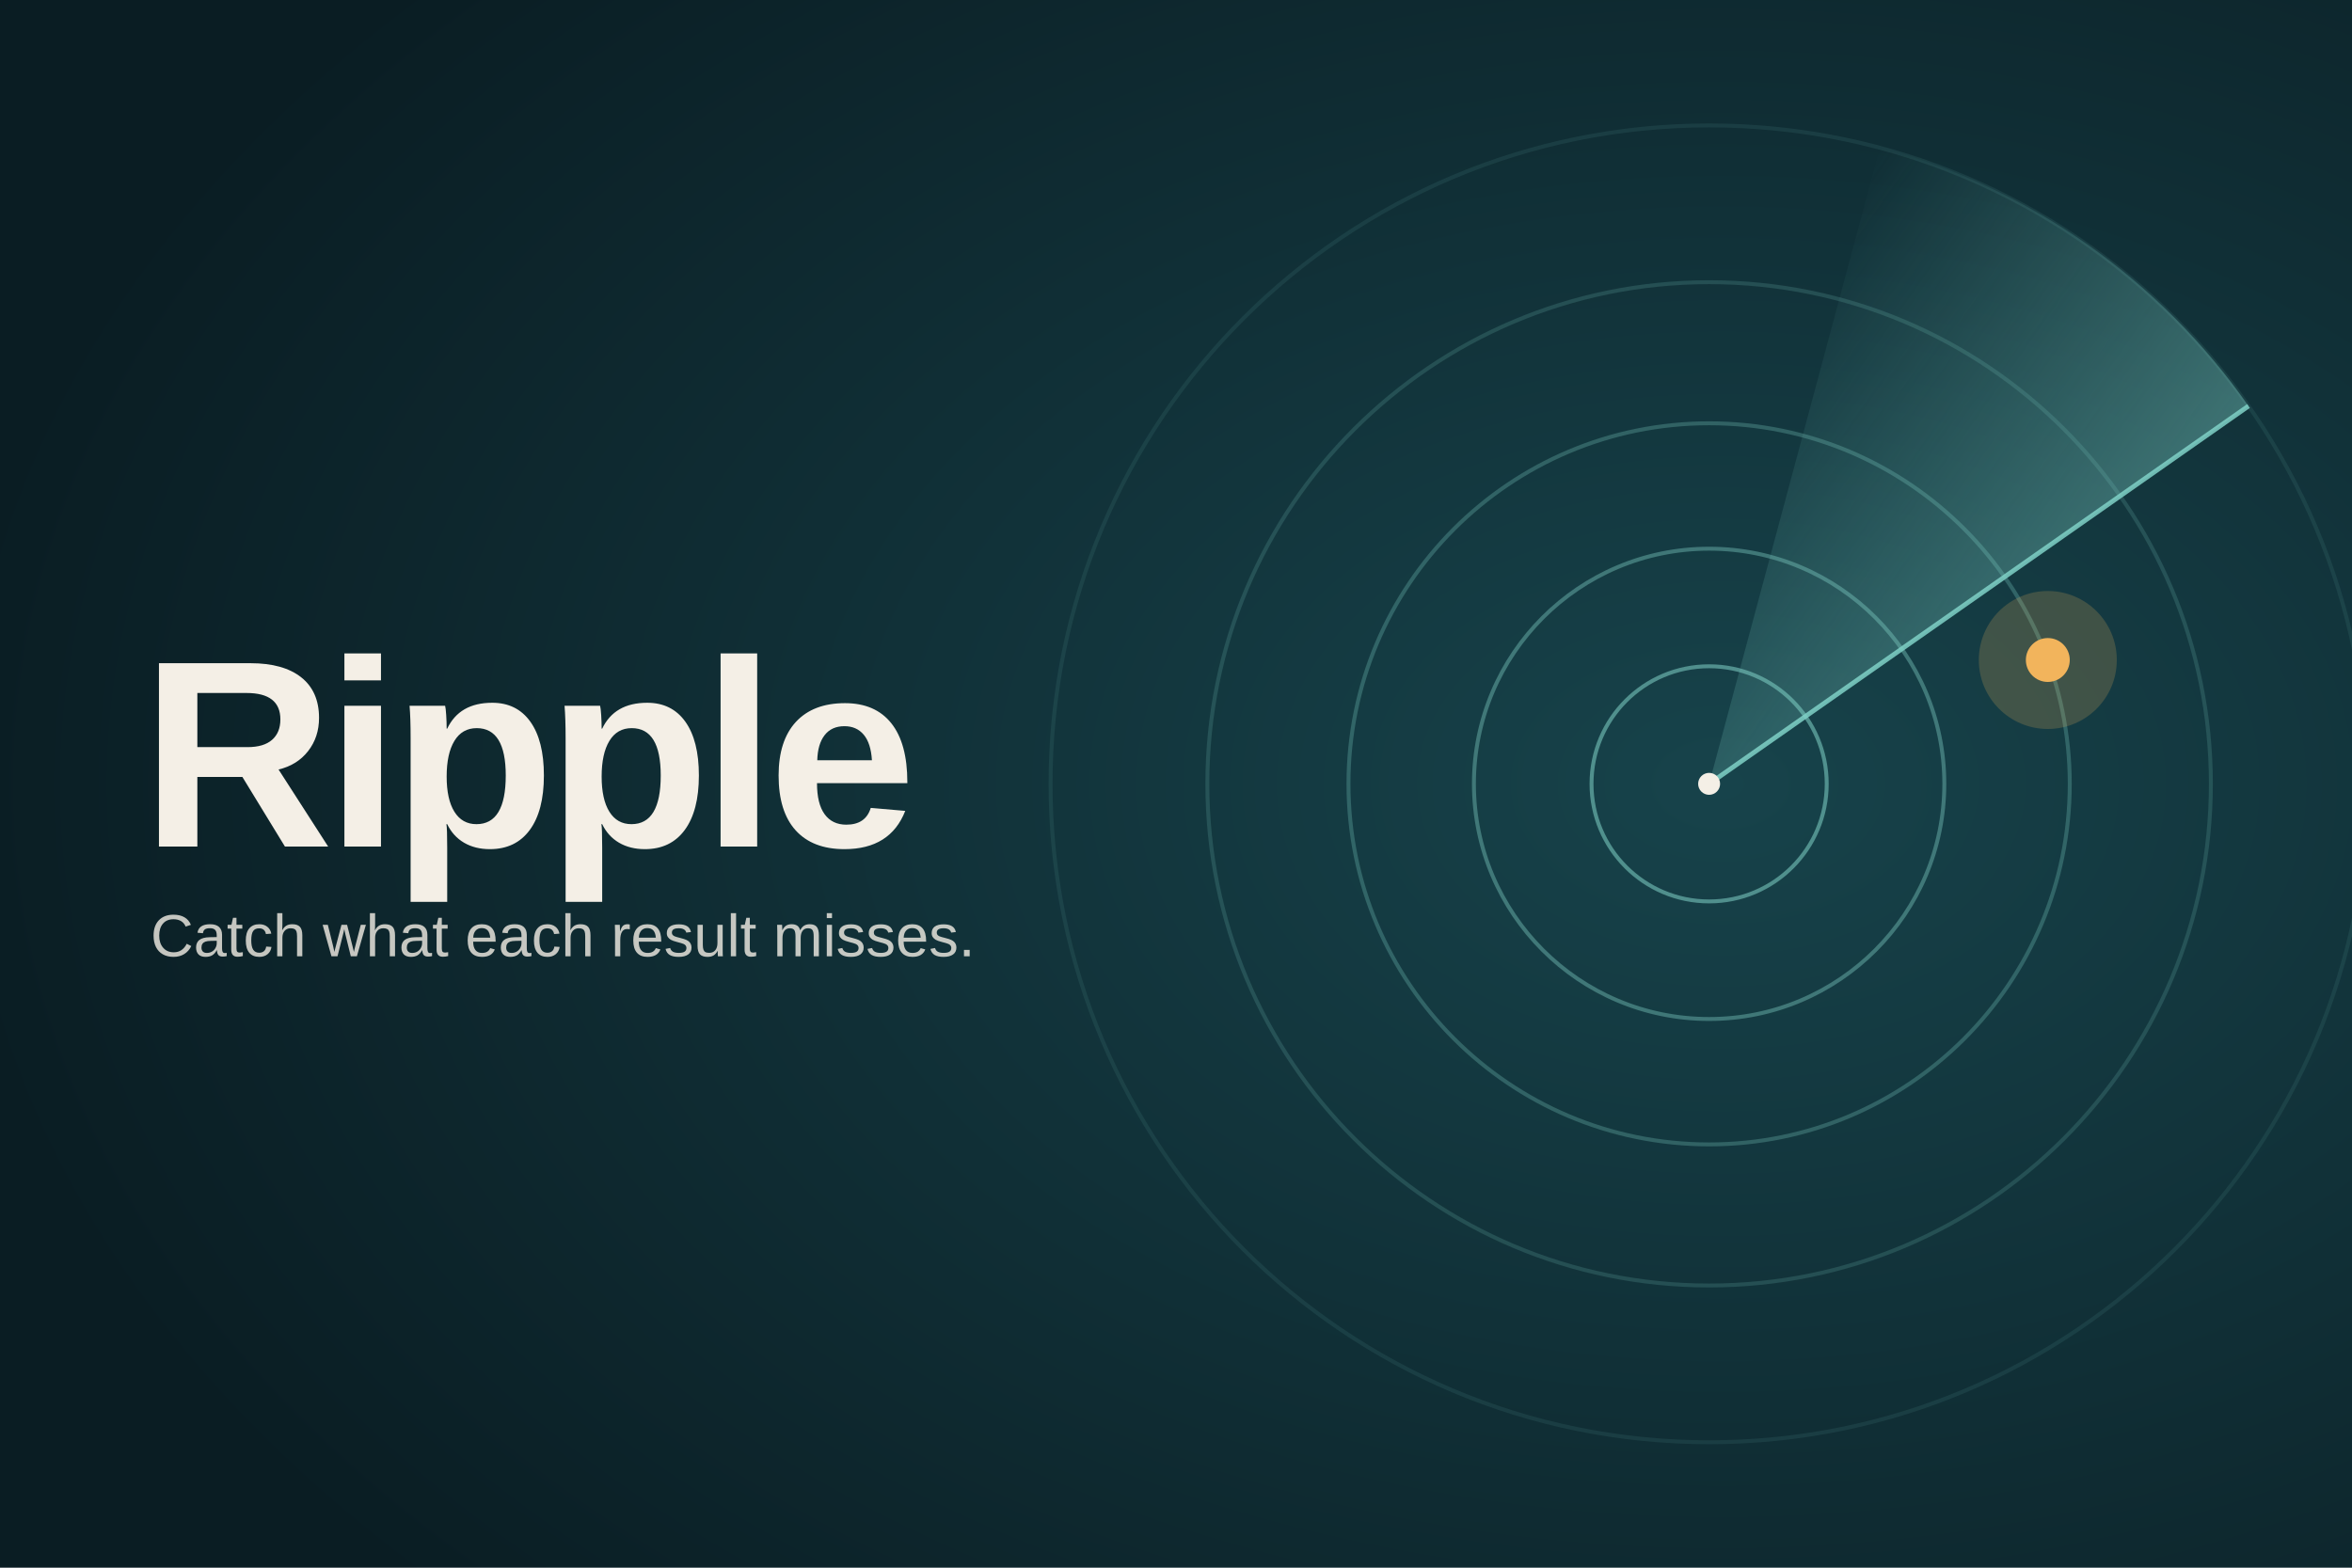
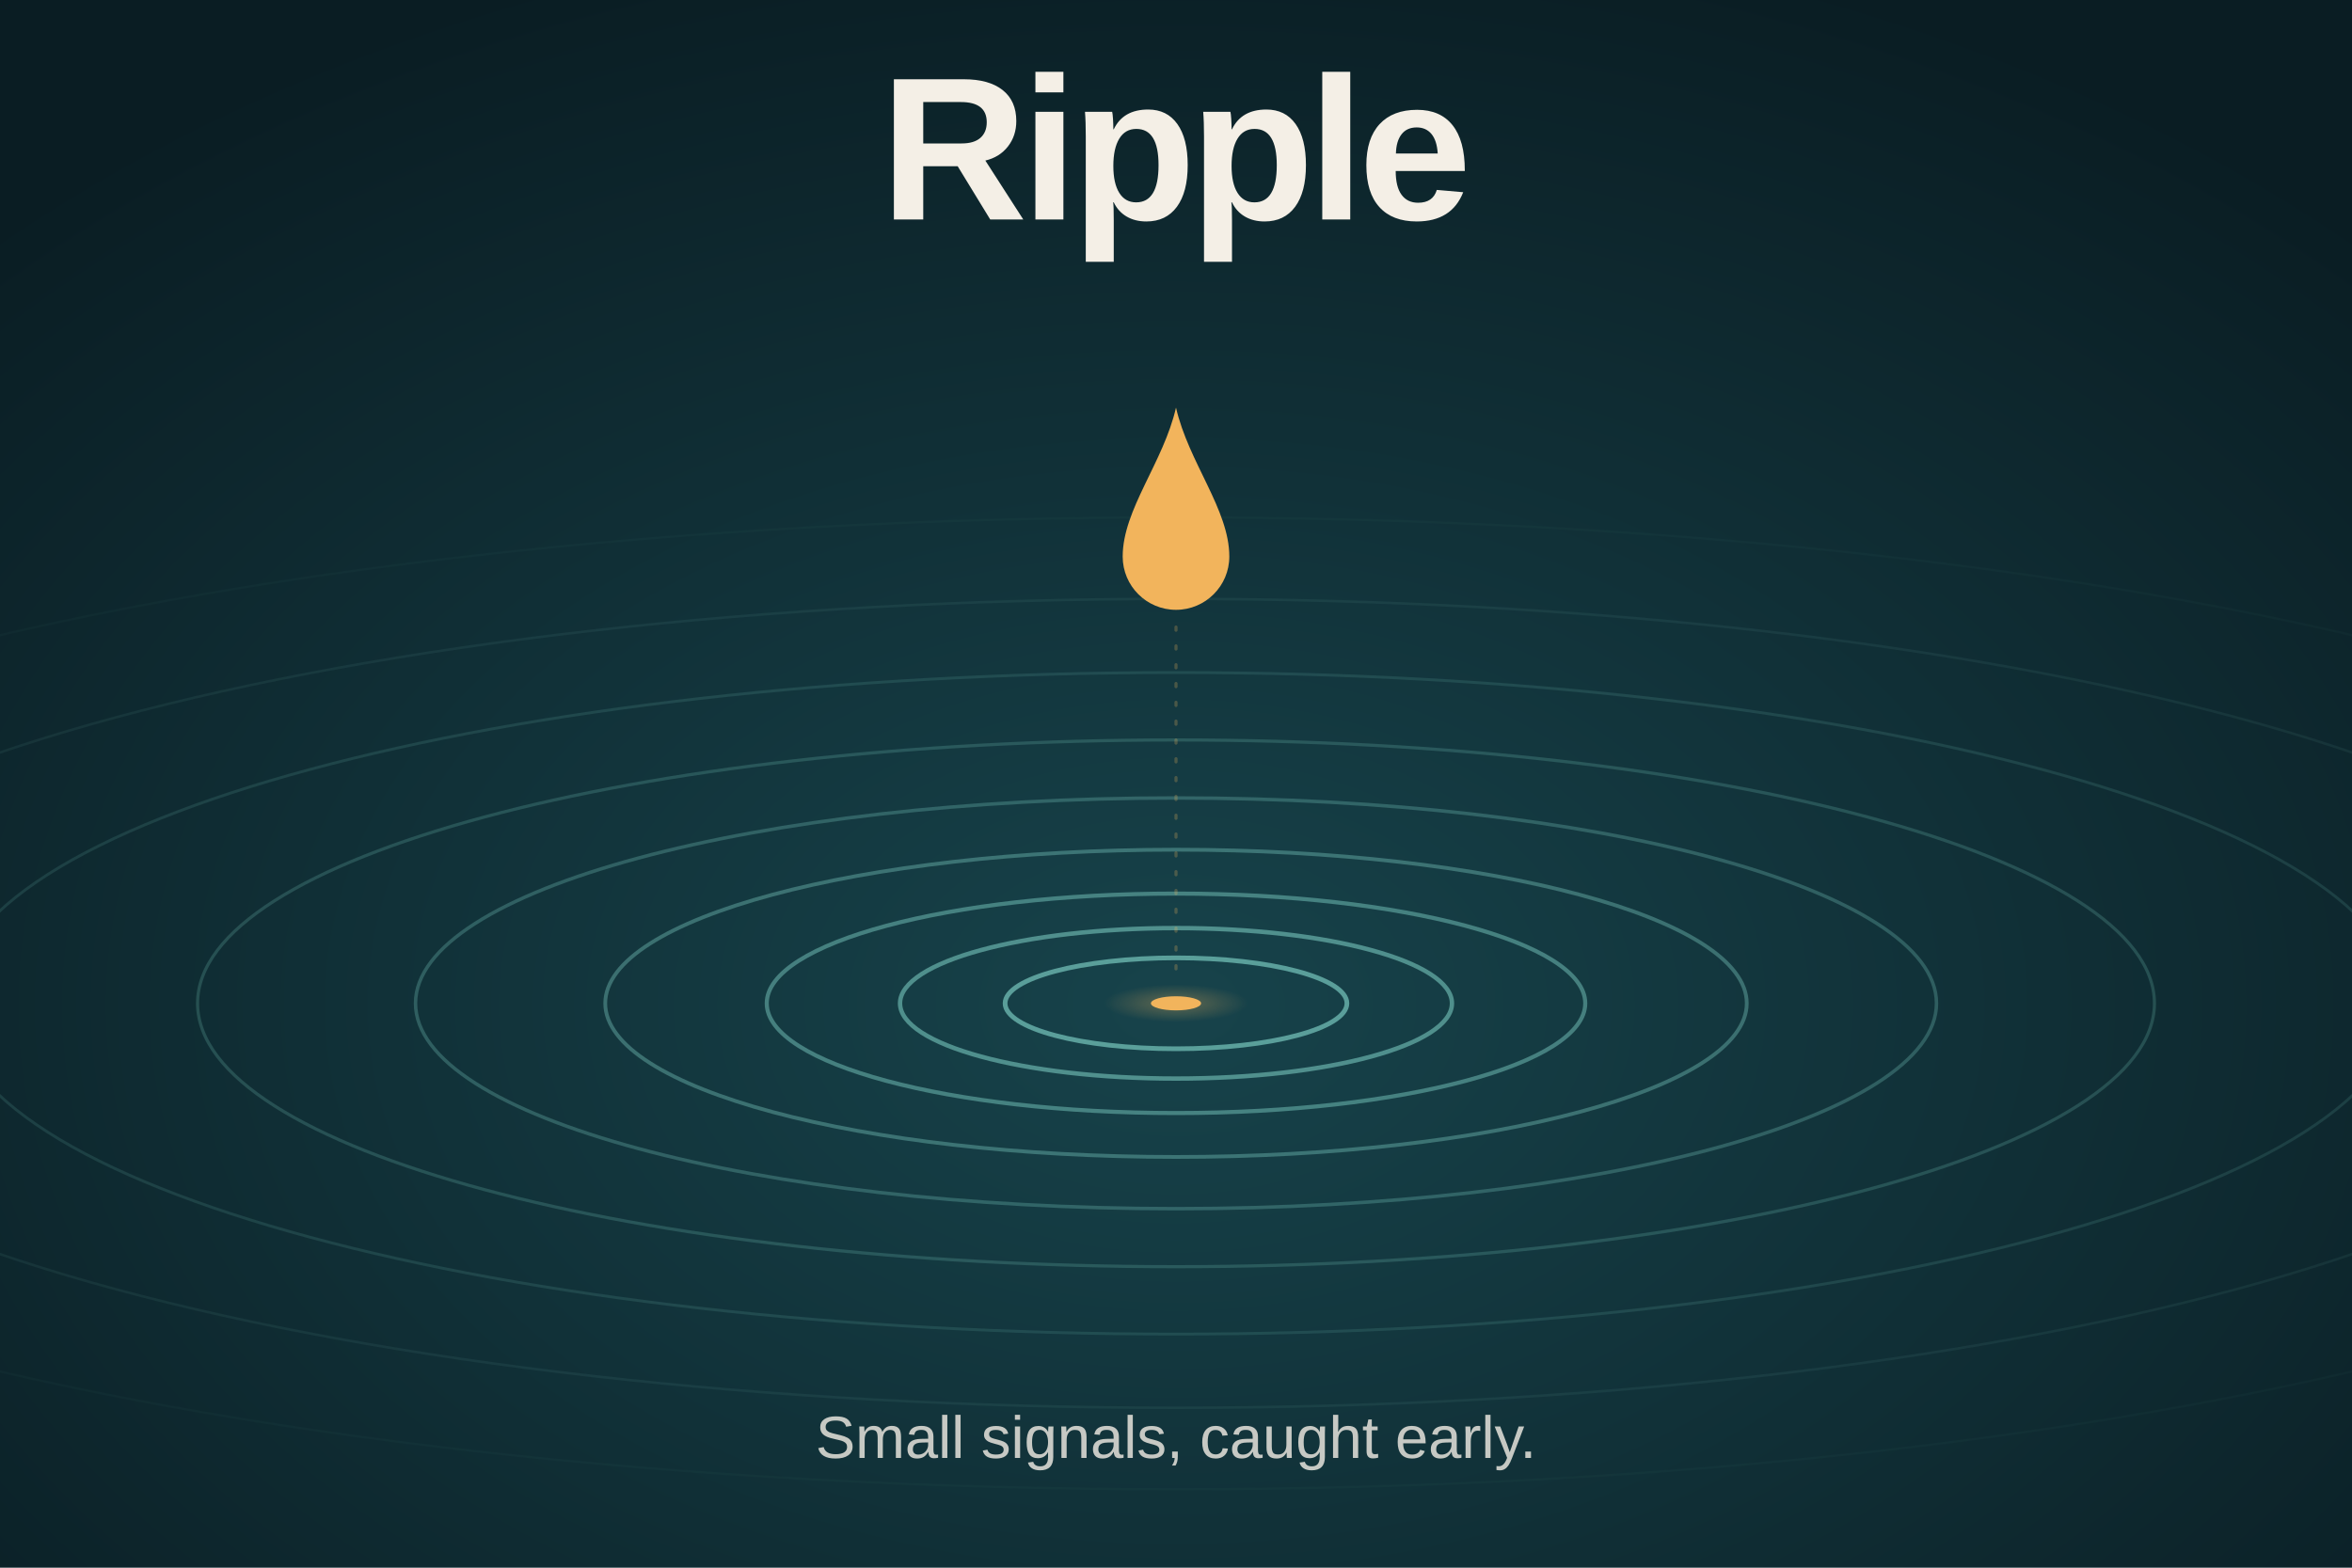
<svg xmlns="http://www.w3.org/2000/svg" viewBox="0 0 1500 1000" width="1500" height="1000">
  <defs>
-     <radialGradient id="g" cx="73%" cy="50%" r="75%">
+     <radialGradient id="g" cx="50%" cy="64%" r="70%">
      <stop offset="0" stop-color="#17434b" />
      <stop offset="1" stop-color="#0a1d23" />
    </radialGradient>
-     <linearGradient id="sw" gradientUnits="userSpaceOnUse" x1="1199" y1="94" x2="1434" y2="259">
-       <stop offset="0" stop-color="#7fd1c7" stop-opacity="0" />
-       <stop offset="1" stop-color="#7fd1c7" stop-opacity=".4" />
-     </linearGradient>
+     <radialGradient id="glow" cx="50%" cy="50%" r="50%">
+       <stop offset="0" stop-color="#f2b45c" stop-opacity=".35" />
+       <stop offset="1" stop-color="#f2b45c" stop-opacity="0" />
+     </radialGradient>
  </defs>
  <rect width="1500" height="1000" fill="url(#g)" />
-   <circle cx="1090" cy="500" r="75" fill="none" stroke="#7fd1c7" stroke-opacity="0.55" stroke-width="2.5" />
-   <circle cx="1090" cy="500" r="150" fill="none" stroke="#7fd1c7" stroke-opacity="0.4" stroke-width="2.5" />
-   <circle cx="1090" cy="500" r="230" fill="none" stroke="#7fd1c7" stroke-opacity="0.28" stroke-width="2.5" />
-   <circle cx="1090" cy="500" r="320" fill="none" stroke="#7fd1c7" stroke-opacity="0.18" stroke-width="2.5" />
-   <circle cx="1090" cy="500" r="420" fill="none" stroke="#7fd1c7" stroke-opacity="0.1" stroke-width="2.5" />
-   <path d="M1090,500 L1199,94 A420,420 0 0 1 1434,259 Z" fill="url(#sw)" />
-   <line x1="1090" y1="500" x2="1434" y2="259" stroke="#7fd1c7" stroke-opacity=".85" stroke-width="3" />
-   <circle cx="1090" cy="500" r="7" fill="#f4efe6" />
-   <circle cx="1306" cy="421" r="44" fill="#f2b45c" fill-opacity=".2" />
-   <circle cx="1306" cy="421" r="14" fill="#f2b45c" />
-   <text x="90" y="540" font-family="Helvetica Neue, Arial, sans-serif" font-size="170" font-weight="700" fill="#f4efe6" letter-spacing="-5">Ripple</text>
-   <text x="96" y="610" font-family="Helvetica Neue, Arial, sans-serif" font-size="38" fill="#f4efe6" opacity=".8">Catch what each result misses.</text>
+   <ellipse cx="750" cy="640" rx="109" ry="29" fill="none" stroke="#7fd1c7" stroke-opacity="0.65" stroke-width="3.0" />
+   <ellipse cx="750" cy="640" rx="176" ry="48" fill="none" stroke="#7fd1c7" stroke-opacity="0.55" stroke-width="2.8" />
+   <ellipse cx="750" cy="640" rx="261" ry="70" fill="none" stroke="#7fd1c7" stroke-opacity="0.46" stroke-width="2.6" />
+   <ellipse cx="750" cy="640" rx="364" ry="98" fill="none" stroke="#7fd1c7" stroke-opacity="0.37" stroke-width="2.4" />
+   <ellipse cx="750" cy="640" rx="485" ry="131" fill="none" stroke="#7fd1c7" stroke-opacity="0.28" stroke-width="2.2" />
+   <ellipse cx="750" cy="640" rx="624" ry="168" fill="none" stroke="#7fd1c7" stroke-opacity="0.21" stroke-width="2.0" />
+   <ellipse cx="750" cy="640" rx="781" ry="211" fill="none" stroke="#7fd1c7" stroke-opacity="0.14" stroke-width="1.8" />
+   <ellipse cx="750" cy="640" rx="956" ry="258" fill="none" stroke="#7fd1c7" stroke-opacity="0.08" stroke-width="1.6" />
+   <ellipse cx="750" cy="640" rx="1149" ry="310" fill="none" stroke="#7fd1c7" stroke-opacity="0.03" stroke-width="1.4" />
+   <ellipse cx="750" cy="640" rx="46" ry="12" fill="url(#glow)" />
+   <ellipse cx="750" cy="640" rx="16" ry="4.5" fill="#f2b45c" />
+   <path d="M750,260 C758,295 784,325 784,355 A34,34 0 1 1 716,355 C716,325 742,295 750,260 Z" fill="#f2b45c" />
+   <line x1="750" y1="400" x2="750" y2="622" stroke="#f2b45c" stroke-opacity=".25" stroke-width="2" stroke-dasharray="2 10" stroke-linecap="round" />
+   <text x="750" y="140" text-anchor="middle" font-family="Helvetica Neue, Arial, sans-serif" font-size="130" font-weight="700" fill="#f4efe6" letter-spacing="-4">Ripple</text>
+   <text x="750" y="930" text-anchor="middle" font-family="Helvetica Neue, Arial, sans-serif" font-size="38" fill="#f4efe6" opacity=".8">Small signals, caught early.</text>
</svg>
